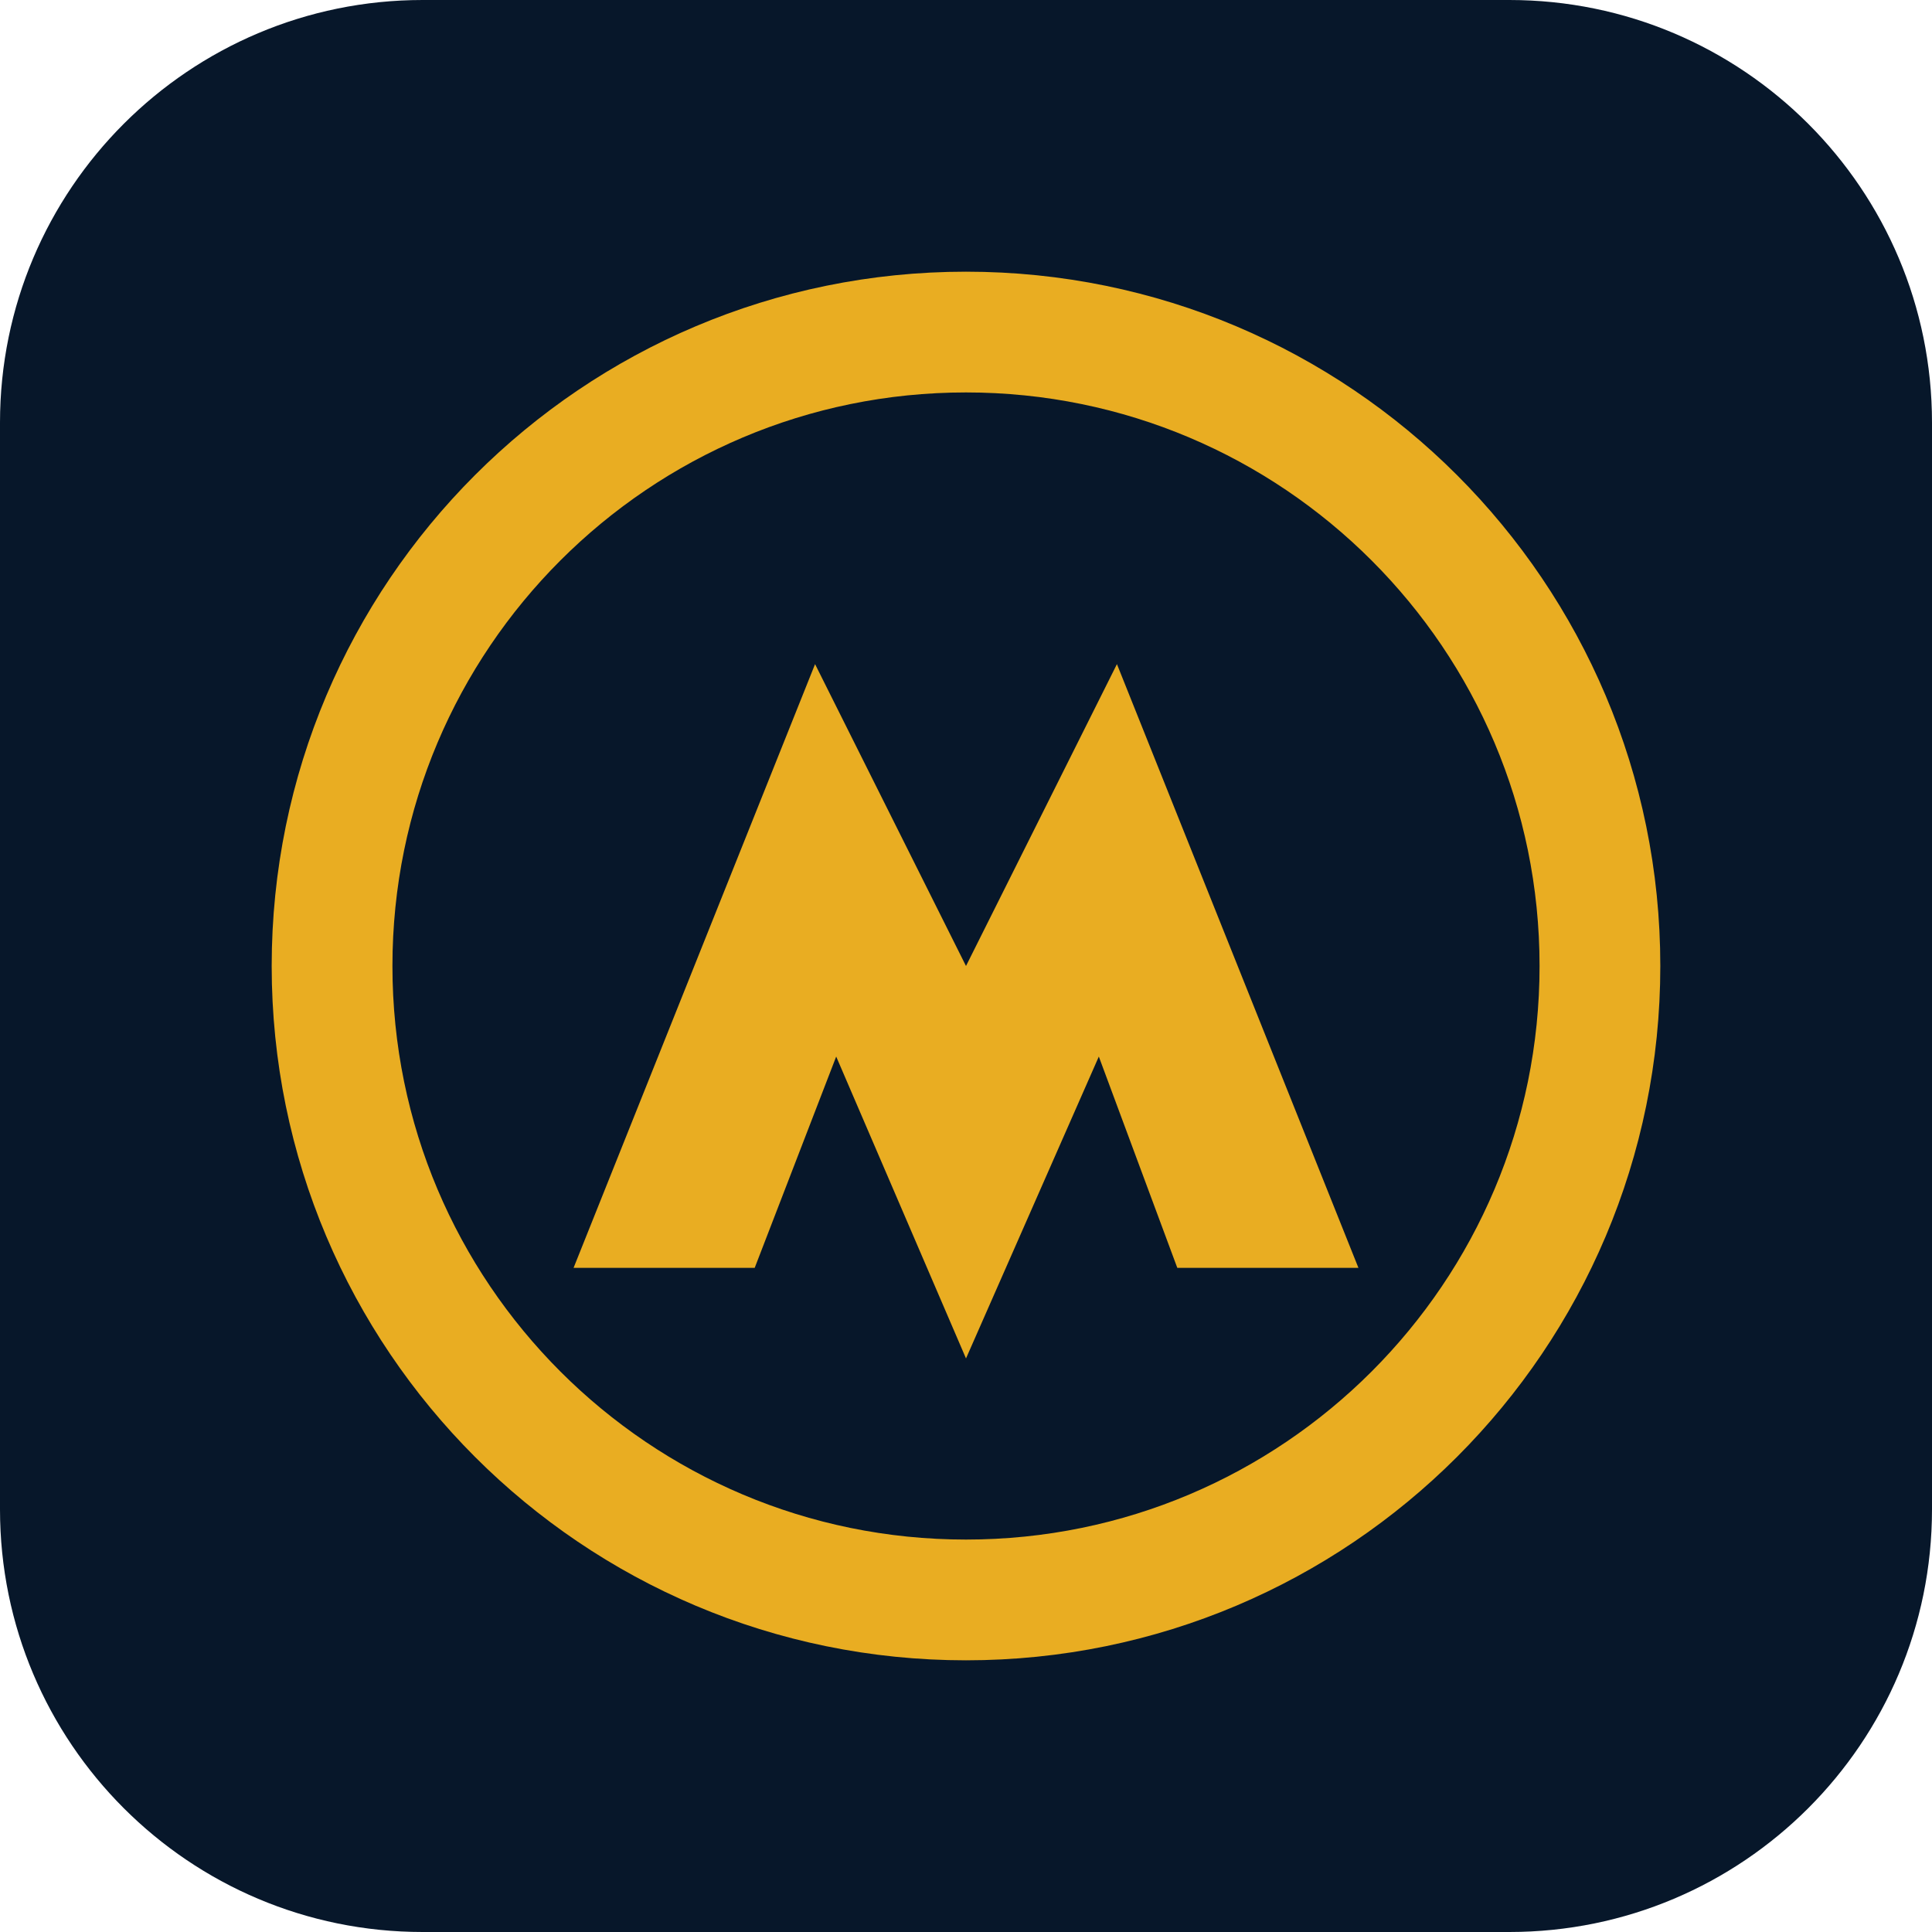
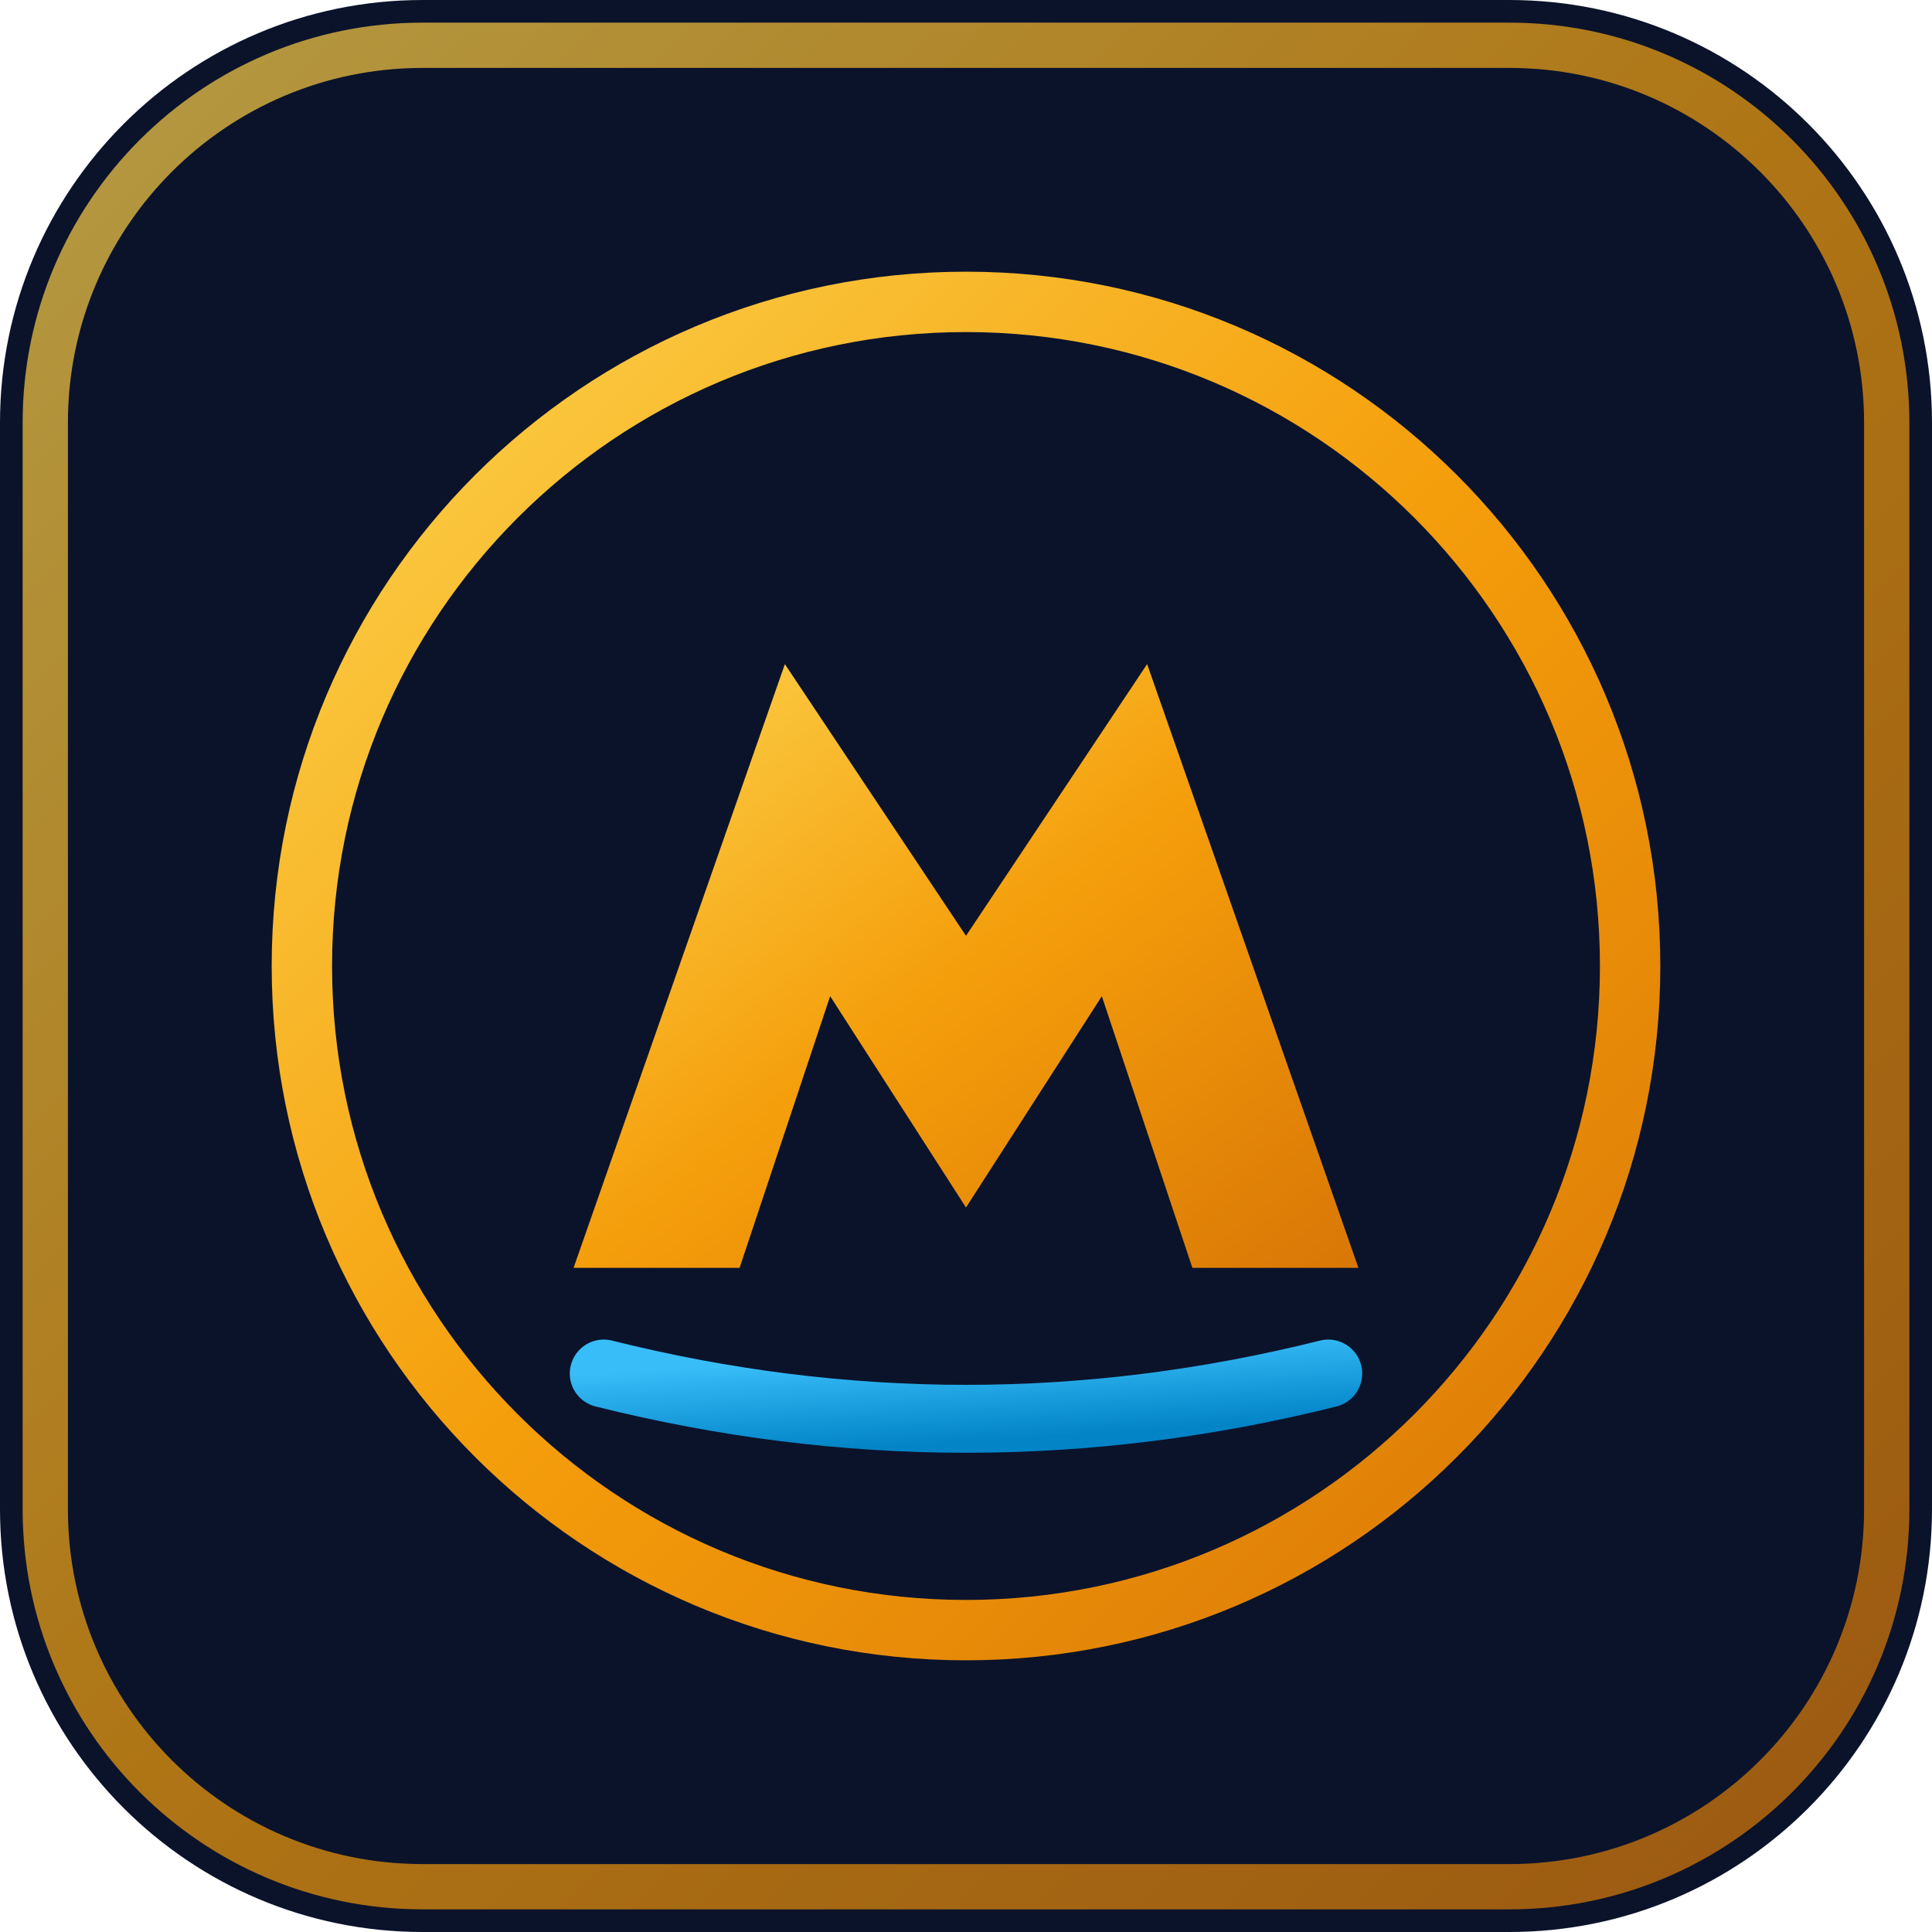
- <svg xmlns="http://www.w3.org/2000/svg" viewBox="0 0 64 64">
-   <rect width="64" height="64" rx="14" fill="#07172a" />
-   <circle cx="32" cy="32" r="21" fill="none" stroke="#e9ad22" stroke-width="4" />
-   <path d="M19 42 27 22l5 10 5-10 8 20h-6l-2.6-7-4.4 10-4.3-10-2.7 7Z" fill="#e9ad22" />
+ <svg xmlns="http://www.w3.org/2000/svg" viewBox="0 0 128 128">
+   <defs>
+     <linearGradient id="moarGold" x1="0%" y1="0%" x2="100%" y2="100%">
+       <stop offset="0%" stop-color="#FCD34D" />
+       <stop offset="50%" stop-color="#F59E0B" />
+       <stop offset="100%" stop-color="#D97706" />
+     </linearGradient>
+     <linearGradient id="moarTeal" x1="0%" y1="0%" x2="100%" y2="100%">
+       <stop offset="0%" stop-color="#38BDF8" />
+       <stop offset="100%" stop-color="#0284C7" />
+     </linearGradient>
+   </defs>
+   <rect width="128" height="128" rx="28" fill="#0B132B" />
+   <rect x="3" y="3" width="122" height="122" rx="25" fill="none" stroke="url(#moarGold)" stroke-width="3" stroke-opacity="0.7" />
+   <circle cx="64" cy="64" r="44" fill="none" stroke="url(#moarGold)" stroke-width="4" stroke-linecap="round" />
+   <path d="M38 84 L52 44 L64 62 L76 44 L90 84 H79 L73 66 L64 80 L55 66 L49 84 Z" fill="url(#moarGold)" />
+   <path d="M40 91 Q64 97 88 91" fill="none" stroke="url(#moarTeal)" stroke-width="4.5" stroke-linecap="round" />
</svg>
